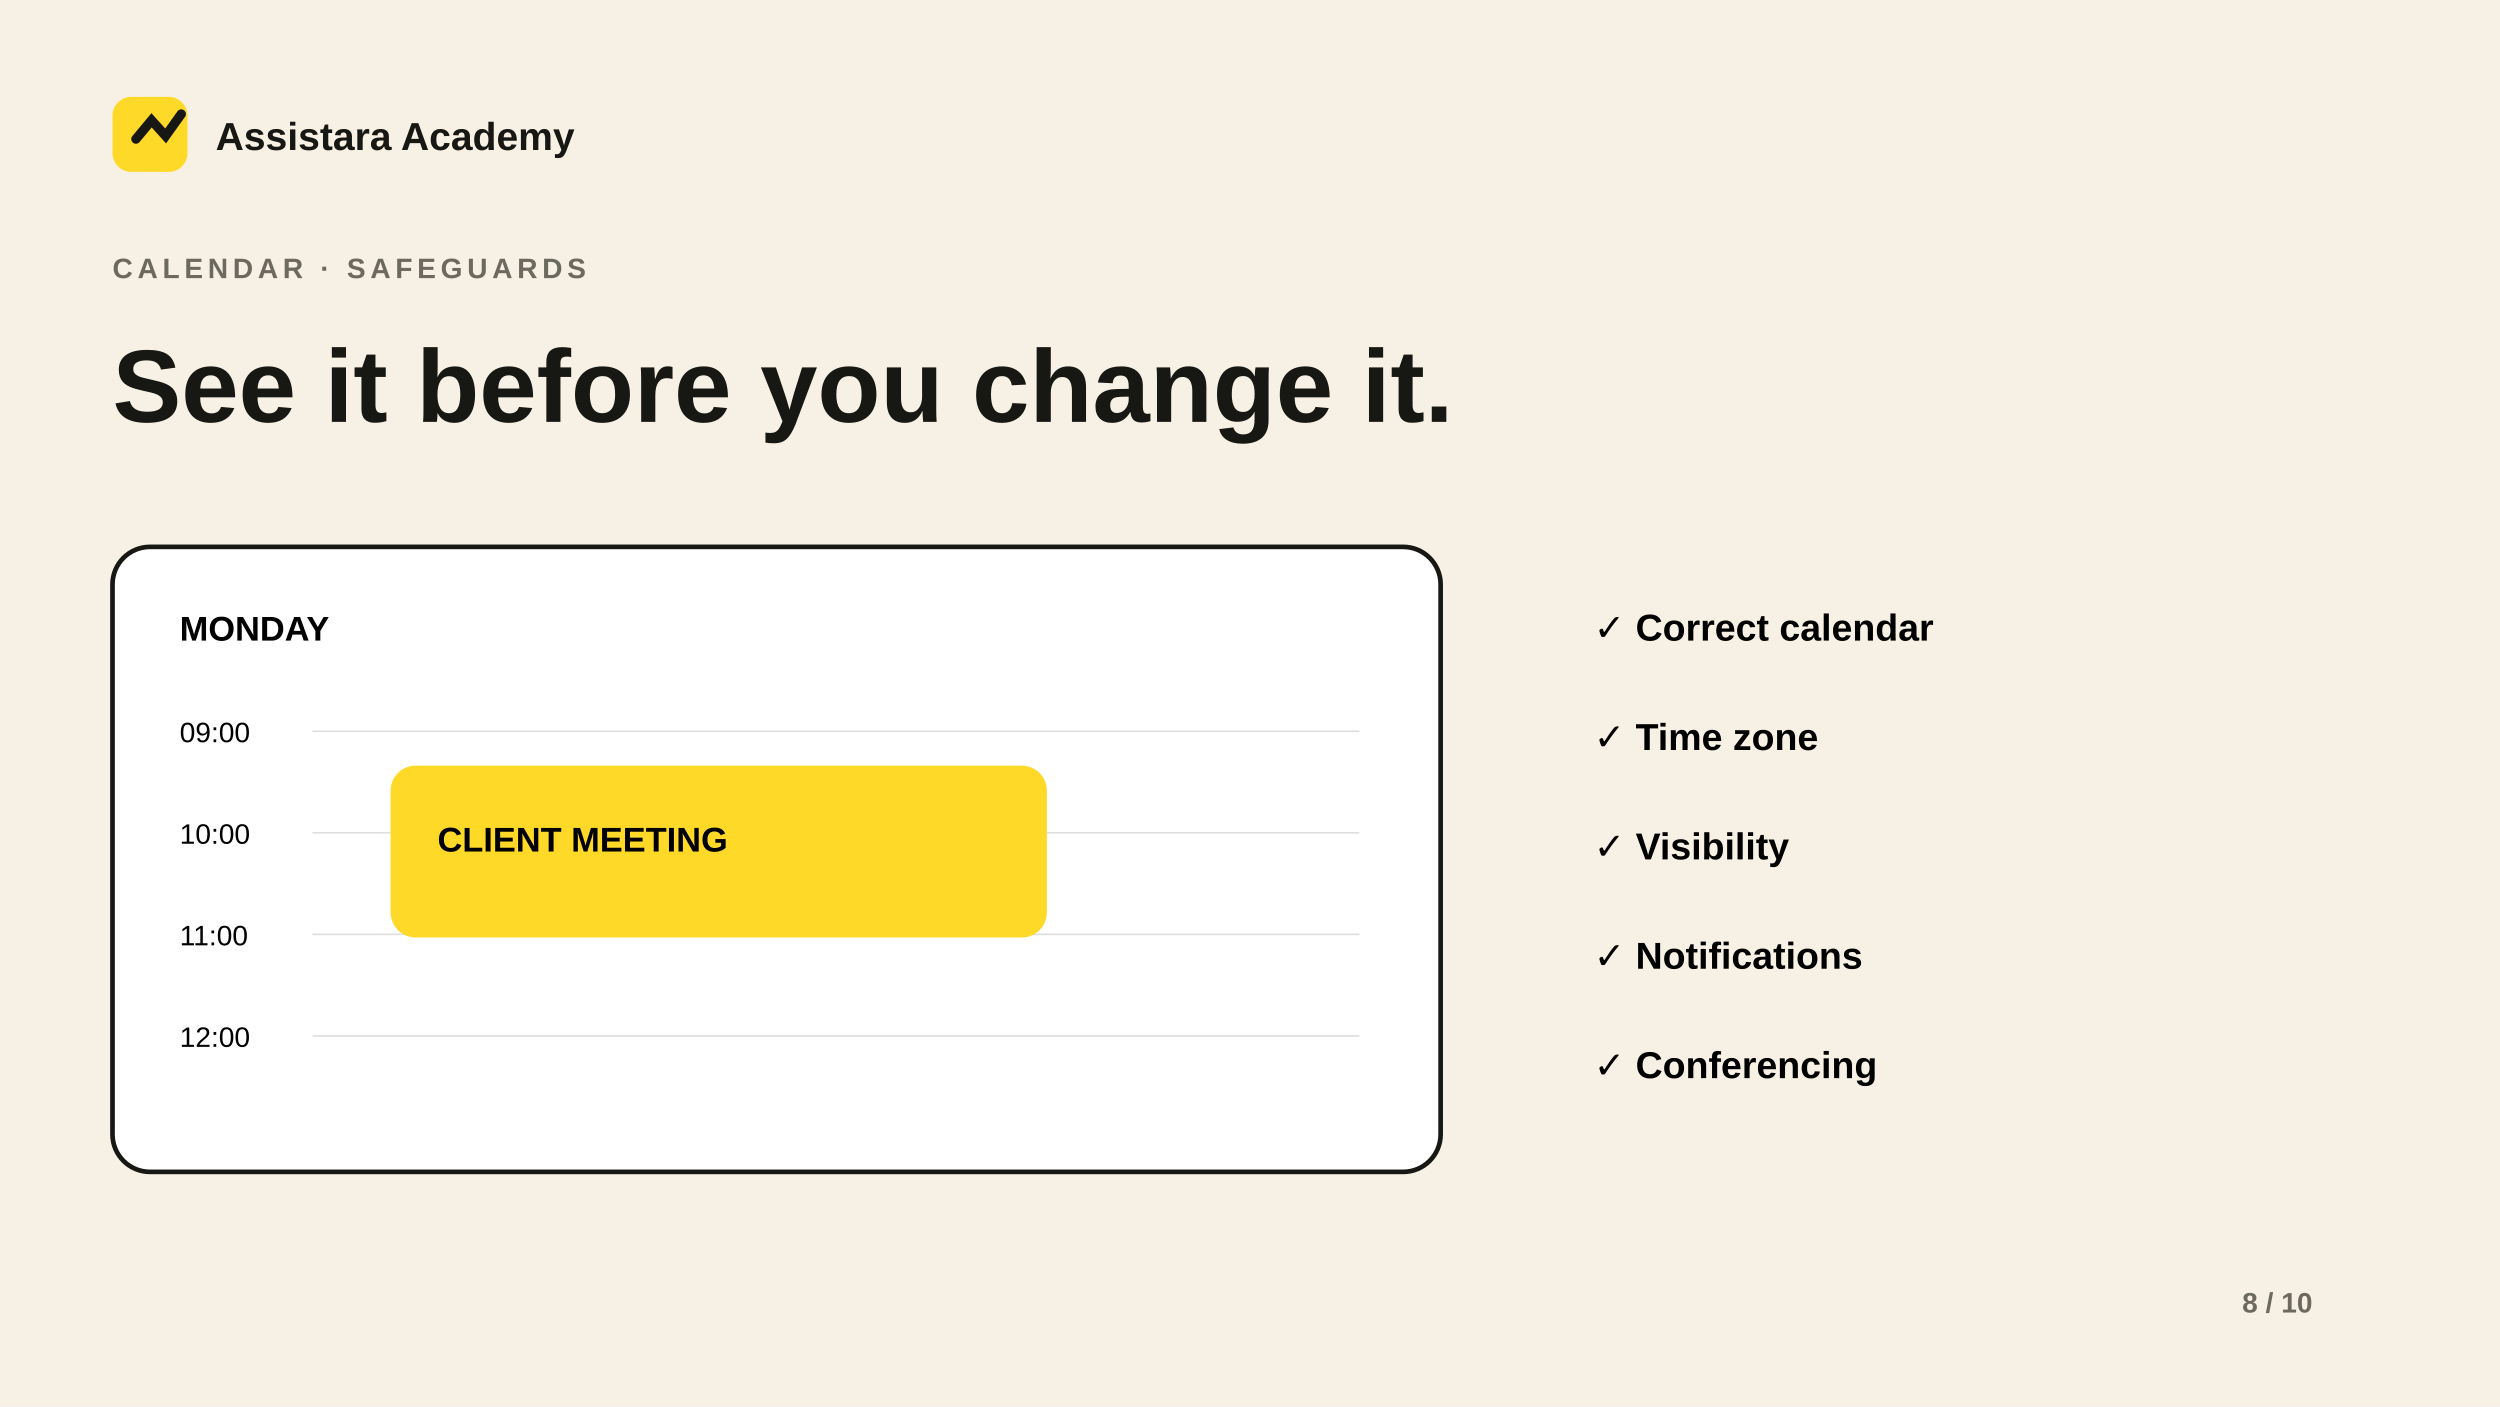
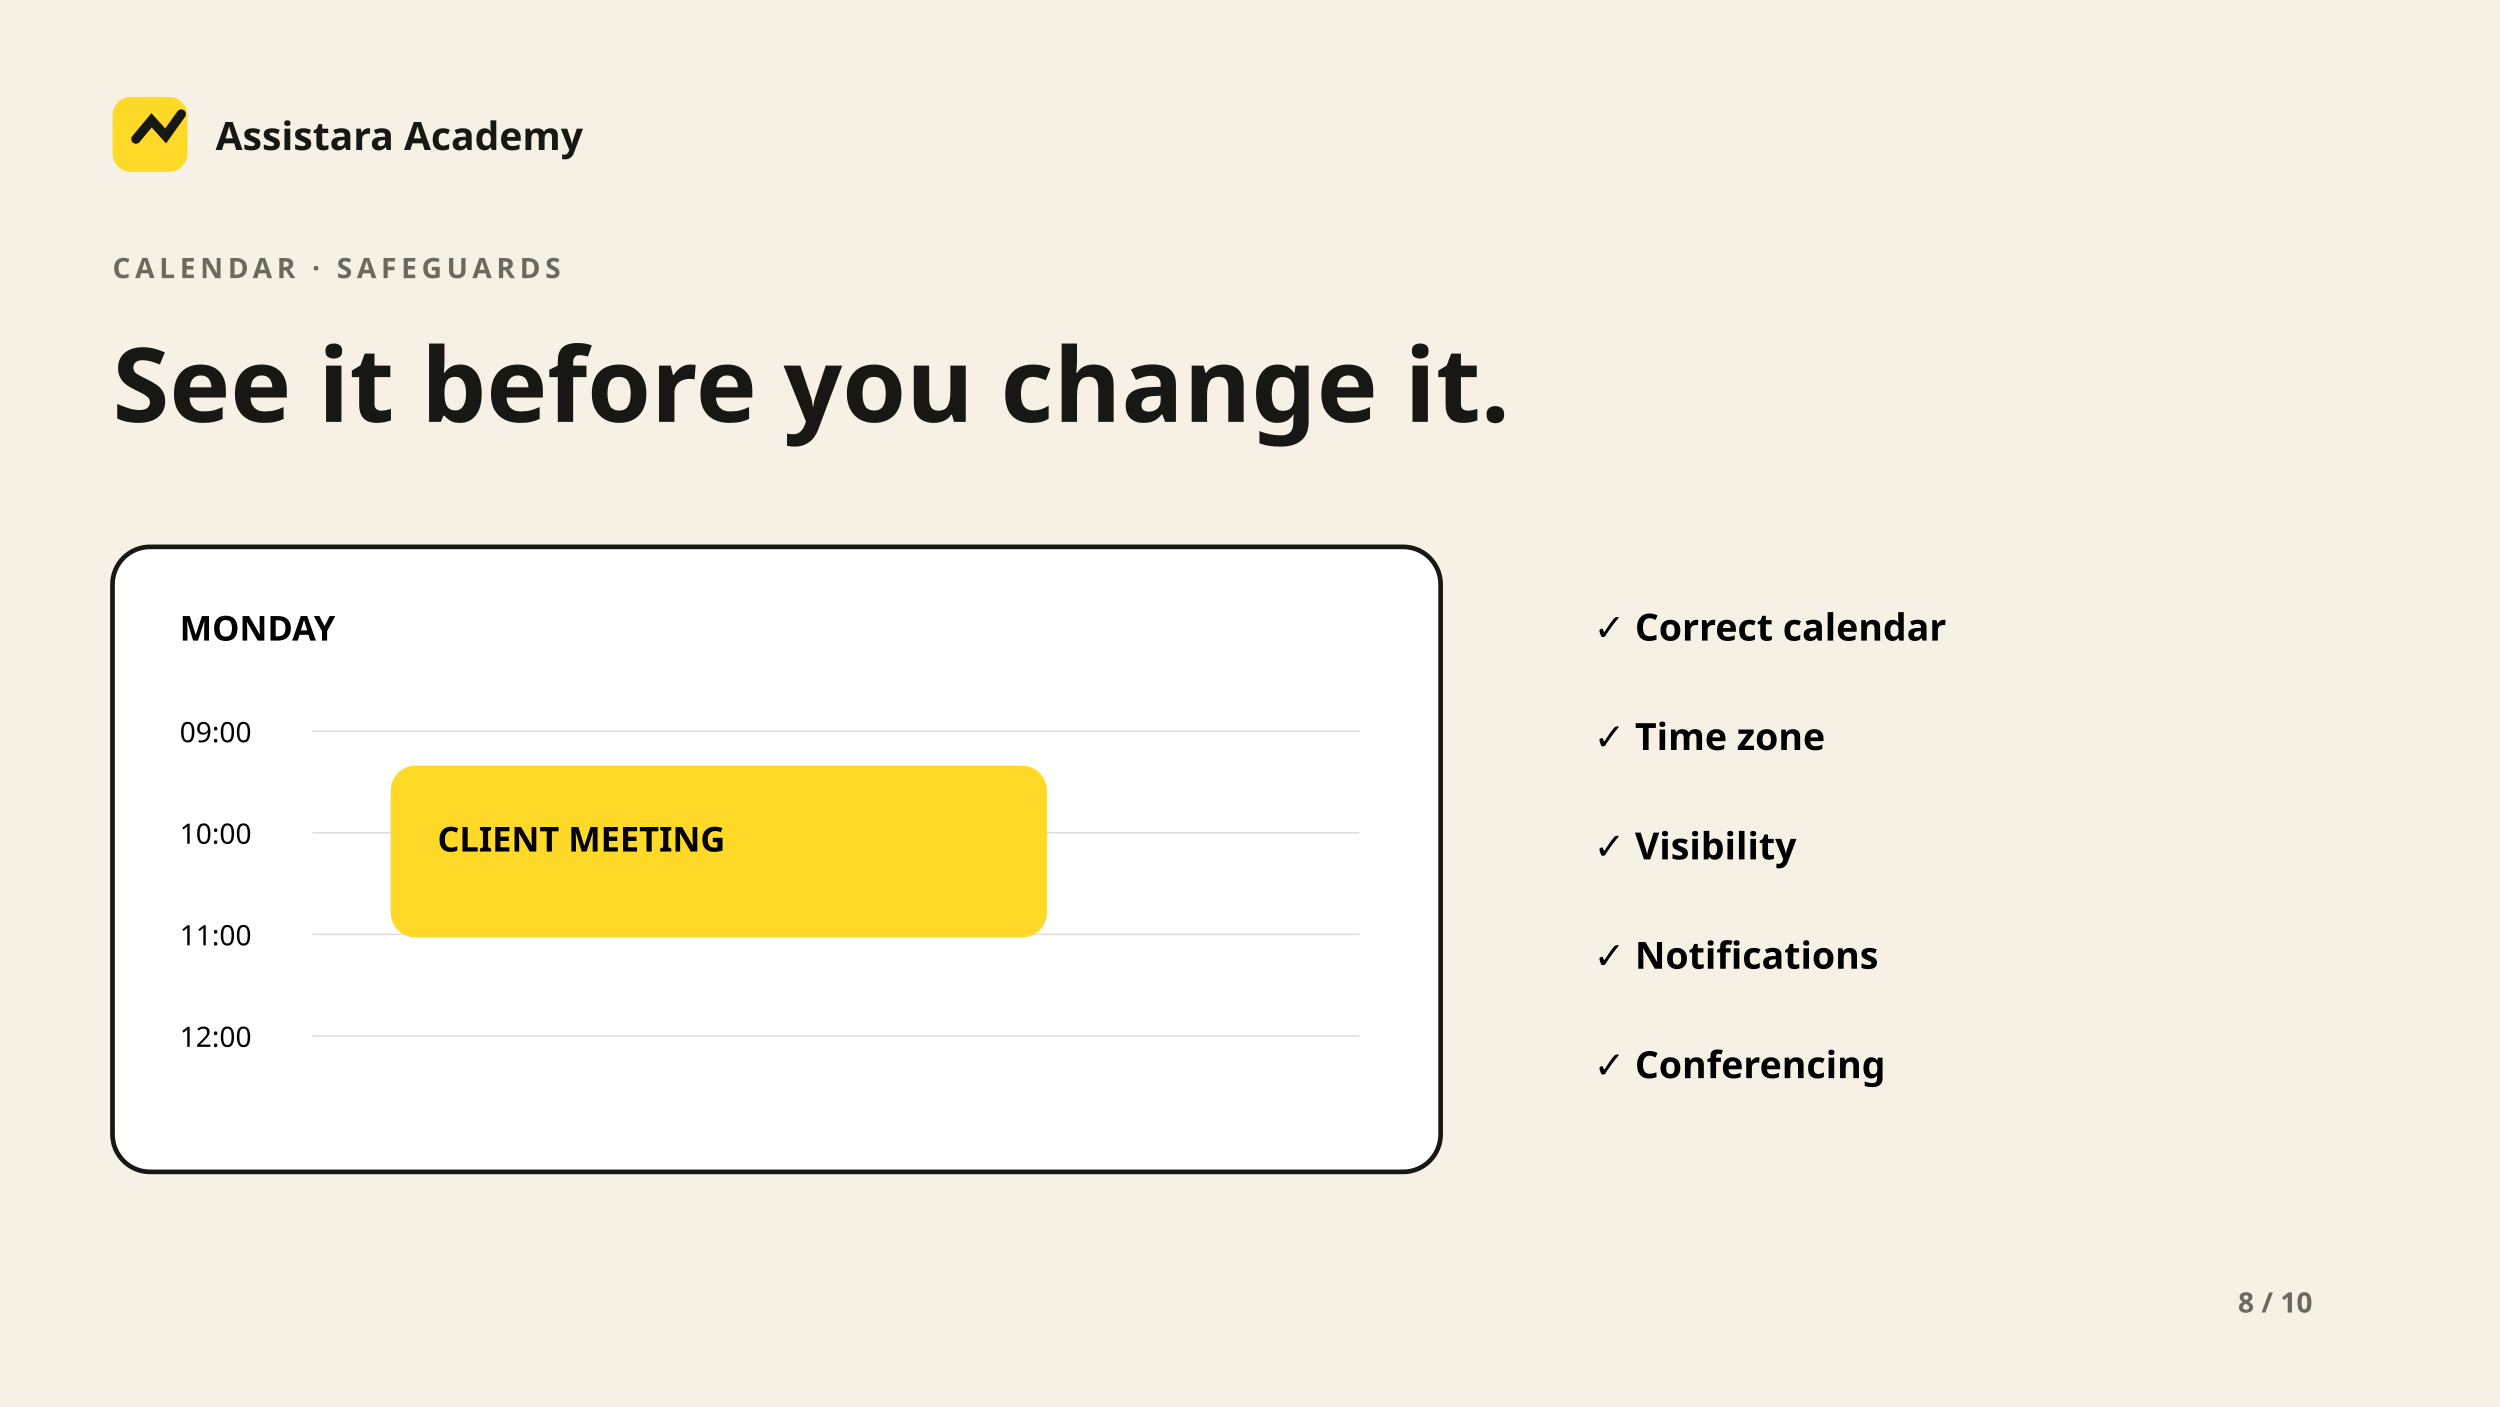
<svg xmlns="http://www.w3.org/2000/svg" width="1600" height="900" viewBox="0 0 1600 900">
  <rect width="1600" height="900" fill="#F7F1E5" />
  <rect x="72" y="62" width="48" height="48" rx="12" fill="#FFD928" />
  <path d="M87 89l10-12 9 10 10-14" fill="none" stroke="#171713" stroke-width="6" stroke-linecap="round" />
-   <text x="138" y="96" font-family="Manrope,Arial" font-size="25" font-weight="800" fill="#171713">Assistara Academy</text>
-   <text x="72" y="178" font-family="Manrope,Arial" font-size="18" font-weight="800" letter-spacing="3" fill="#6C695F">CALENDAR · SAFEGUARDS</text>
-   <text x="72" y="270" font-family="Manrope,Arial" font-size="66" font-weight="800" fill="#171713">See it before you change it.</text>
+   <text x="138" y="96" font-family="Manrope,sans-serif" font-size="25" font-weight="800" fill="#171713">Assistara Academy</text>
+   <text x="72" y="178" font-family="Manrope,sans-serif" font-size="18" font-weight="800" letter-spacing="3" fill="#6C695F">CALENDAR · SAFEGUARDS</text>
+   <text x="72" y="270" font-family="Manrope,sans-serif" font-size="66" font-weight="800" fill="#171713">See it before you change it.</text>
  <g>
    <rect x="72" y="350" width="850" height="400" rx="24" fill="#fff" stroke="#171713" stroke-width="3" />
-     <text x="115" y="410" font-family="Manrope,Arial" font-size="22" font-weight="800">MONDAY</text>
-     <text x="115" y="475" font-family="Manrope,Arial" font-size="18">09:00</text>
+     <text x="115" y="410" font-family="Manrope,sans-serif" font-size="22" font-weight="800">MONDAY</text>
+     <text x="115" y="475" font-family="Manrope,sans-serif" font-size="18">09:00</text>
    <line x1="200" y1="468" x2="870" y2="468" stroke="#ddd" />
-     <text x="115" y="540" font-family="Manrope,Arial" font-size="18">10:00</text>
+     <text x="115" y="540" font-family="Manrope,sans-serif" font-size="18">10:00</text>
    <line x1="200" y1="533" x2="870" y2="533" stroke="#ddd" />
-     <text x="115" y="605" font-family="Manrope,Arial" font-size="18">11:00</text>
+     <text x="115" y="605" font-family="Manrope,sans-serif" font-size="18">11:00</text>
    <line x1="200" y1="598" x2="870" y2="598" stroke="#ddd" />
-     <text x="115" y="670" font-family="Manrope,Arial" font-size="18">12:00</text>
+     <text x="115" y="670" font-family="Manrope,sans-serif" font-size="18">12:00</text>
    <line x1="200" y1="663" x2="870" y2="663" stroke="#ddd" />
    <rect x="250" y="490" width="420" height="110" rx="16" fill="#FFD928" />
-     <text x="280" y="545" font-family="Manrope,Arial" font-size="22" font-weight="800">CLIENT MEETING</text>
-     <text x="1020" y="410" font-family="Manrope,Arial" font-size="24" font-weight="800">✓  Correct calendar</text>
-     <text x="1020" y="480" font-family="Manrope,Arial" font-size="24" font-weight="800">✓  Time zone</text>
-     <text x="1020" y="550" font-family="Manrope,Arial" font-size="24" font-weight="800">✓  Visibility</text>
-     <text x="1020" y="620" font-family="Manrope,Arial" font-size="24" font-weight="800">✓  Notifications</text>
-     <text x="1020" y="690" font-family="Manrope,Arial" font-size="24" font-weight="800">✓  Conferencing</text>
+     <text x="280" y="545" font-family="Manrope,sans-serif" font-size="22" font-weight="800">CLIENT MEETING</text>
+     <text x="1020" y="410" font-family="Manrope,sans-serif" font-size="24" font-weight="800">✓  Correct calendar</text>
+     <text x="1020" y="480" font-family="Manrope,sans-serif" font-size="24" font-weight="800">✓  Time zone</text>
+     <text x="1020" y="550" font-family="Manrope,sans-serif" font-size="24" font-weight="800">✓  Visibility</text>
+     <text x="1020" y="620" font-family="Manrope,sans-serif" font-size="24" font-weight="800">✓  Notifications</text>
+     <text x="1020" y="690" font-family="Manrope,sans-serif" font-size="24" font-weight="800">✓  Conferencing</text>
  </g>
-   <text x="1480" y="840" text-anchor="end" font-family="Manrope,Arial" font-size="18" font-weight="700" fill="#6C695F">8 / 10</text>
+   <text x="1480" y="840" text-anchor="end" font-family="Manrope,sans-serif" font-size="18" font-weight="700" fill="#6C695F">8 / 10</text>
</svg>
